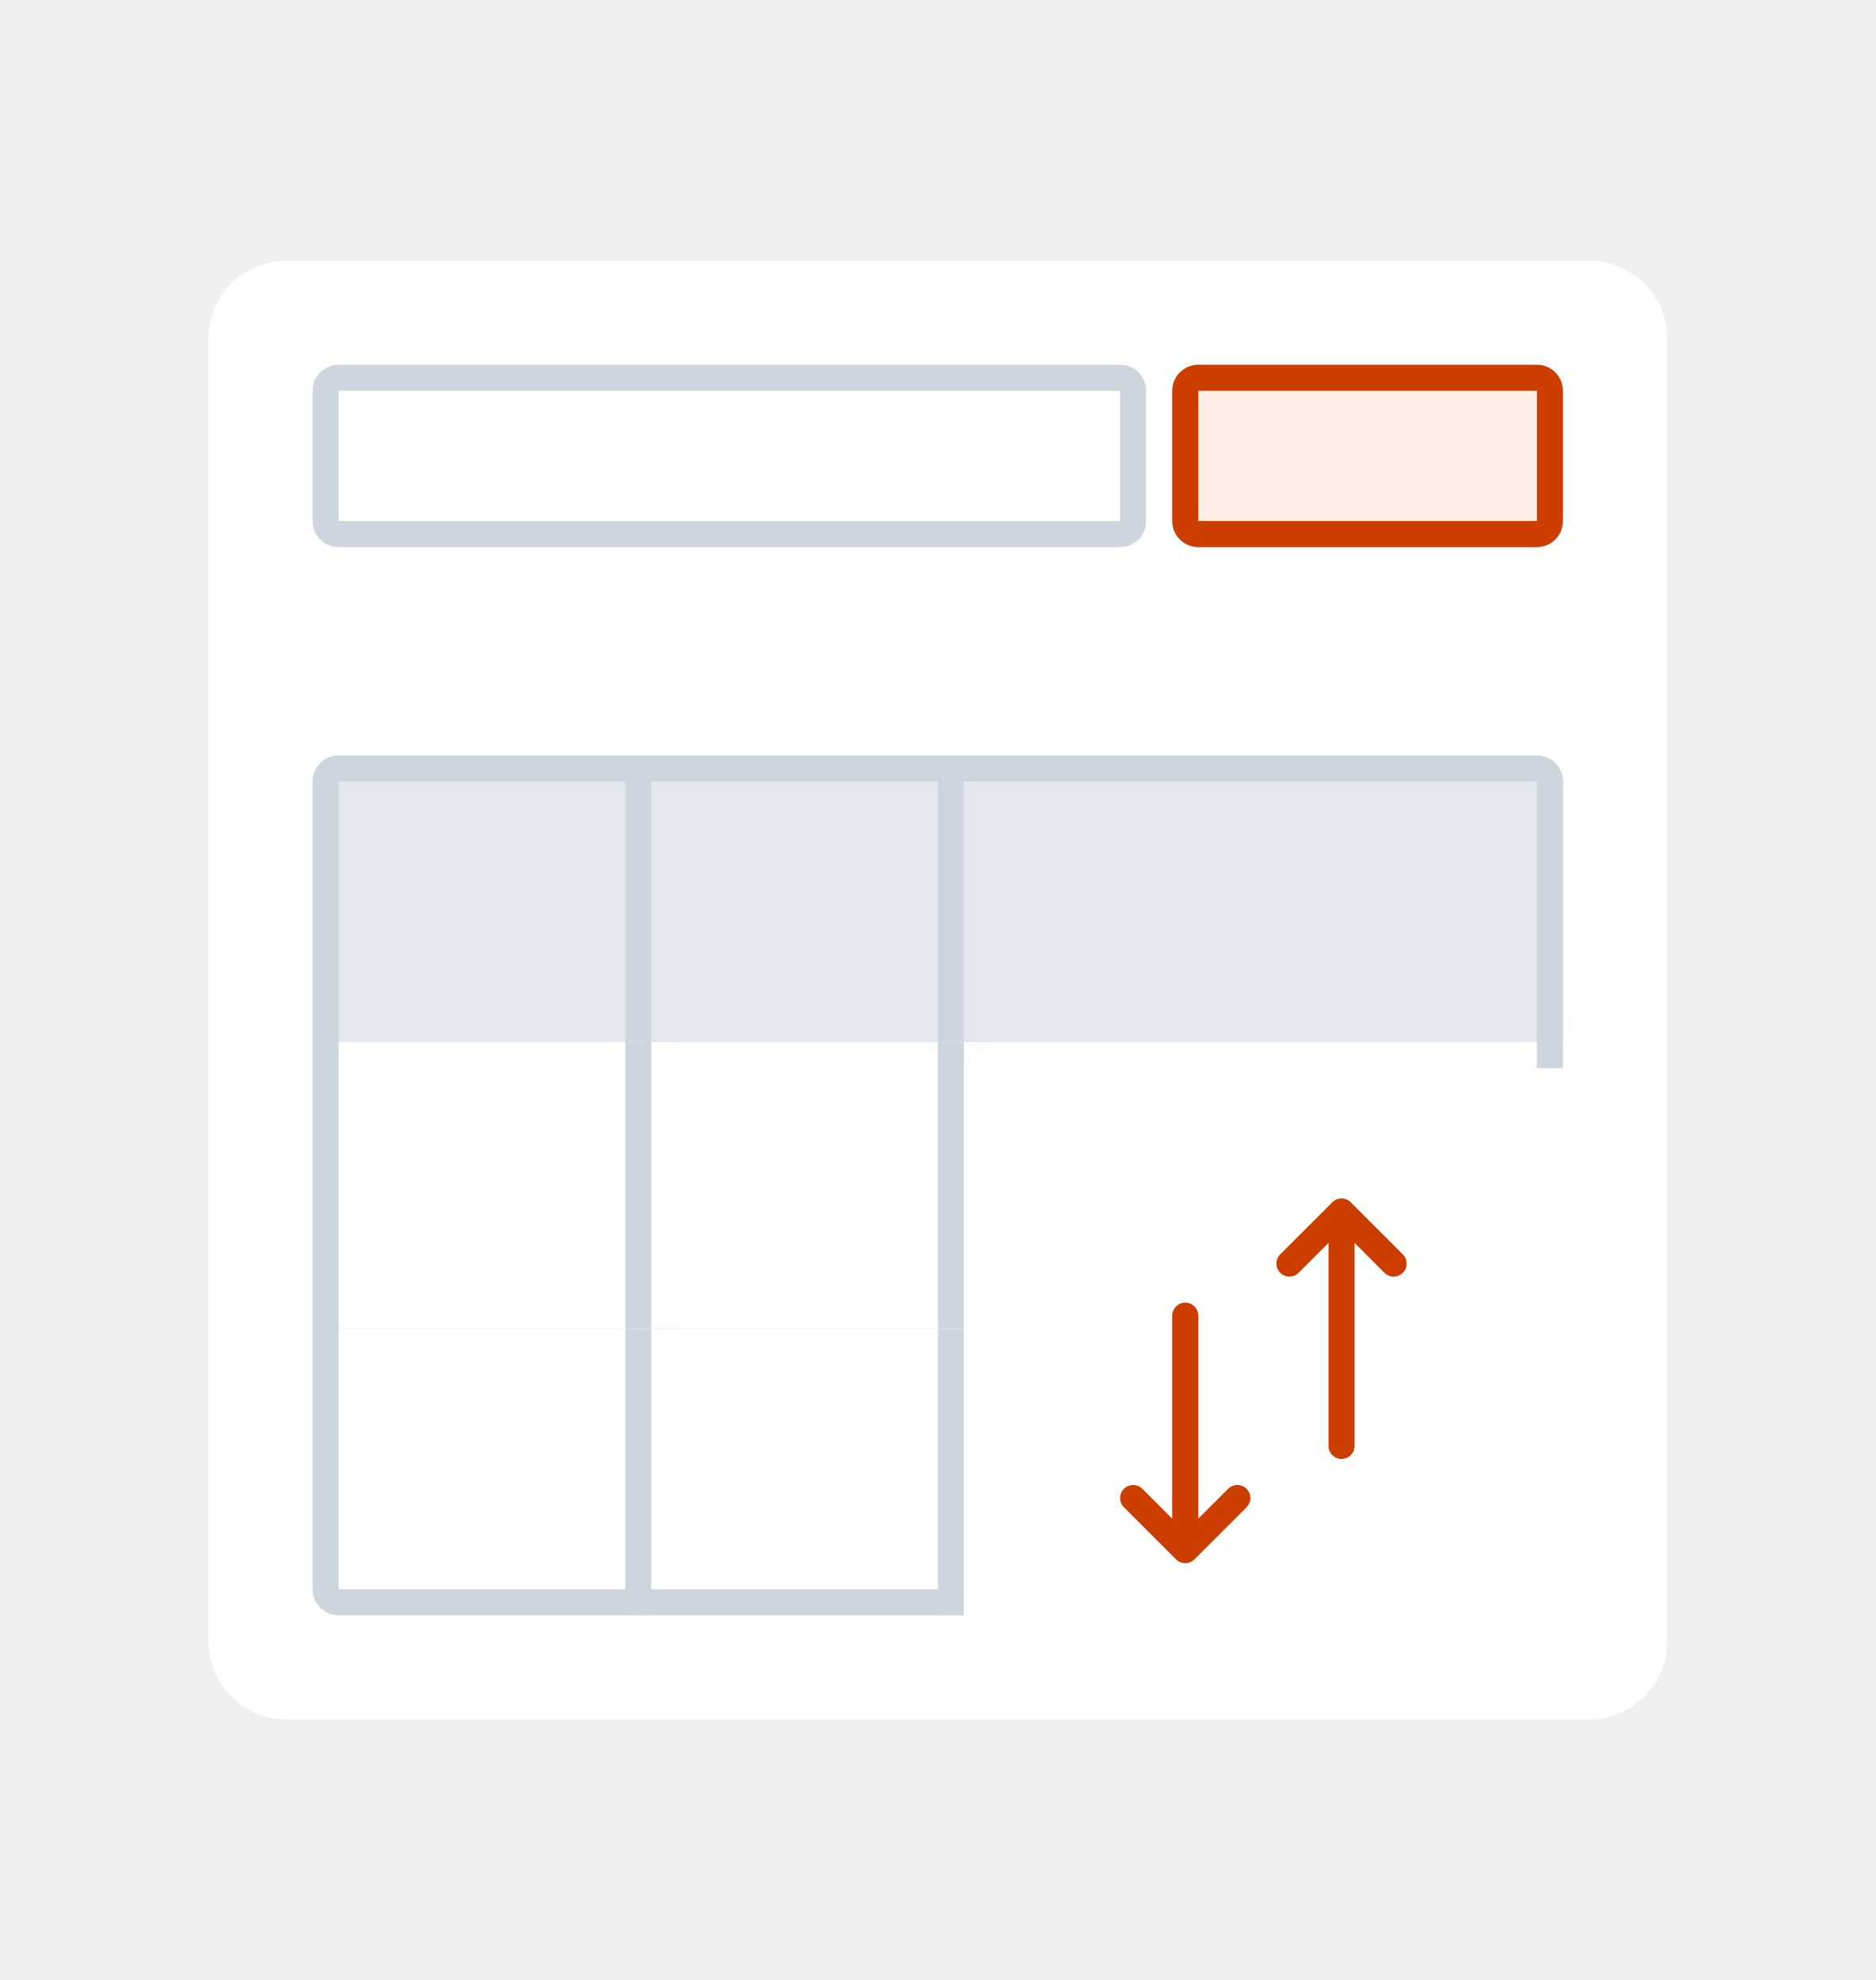
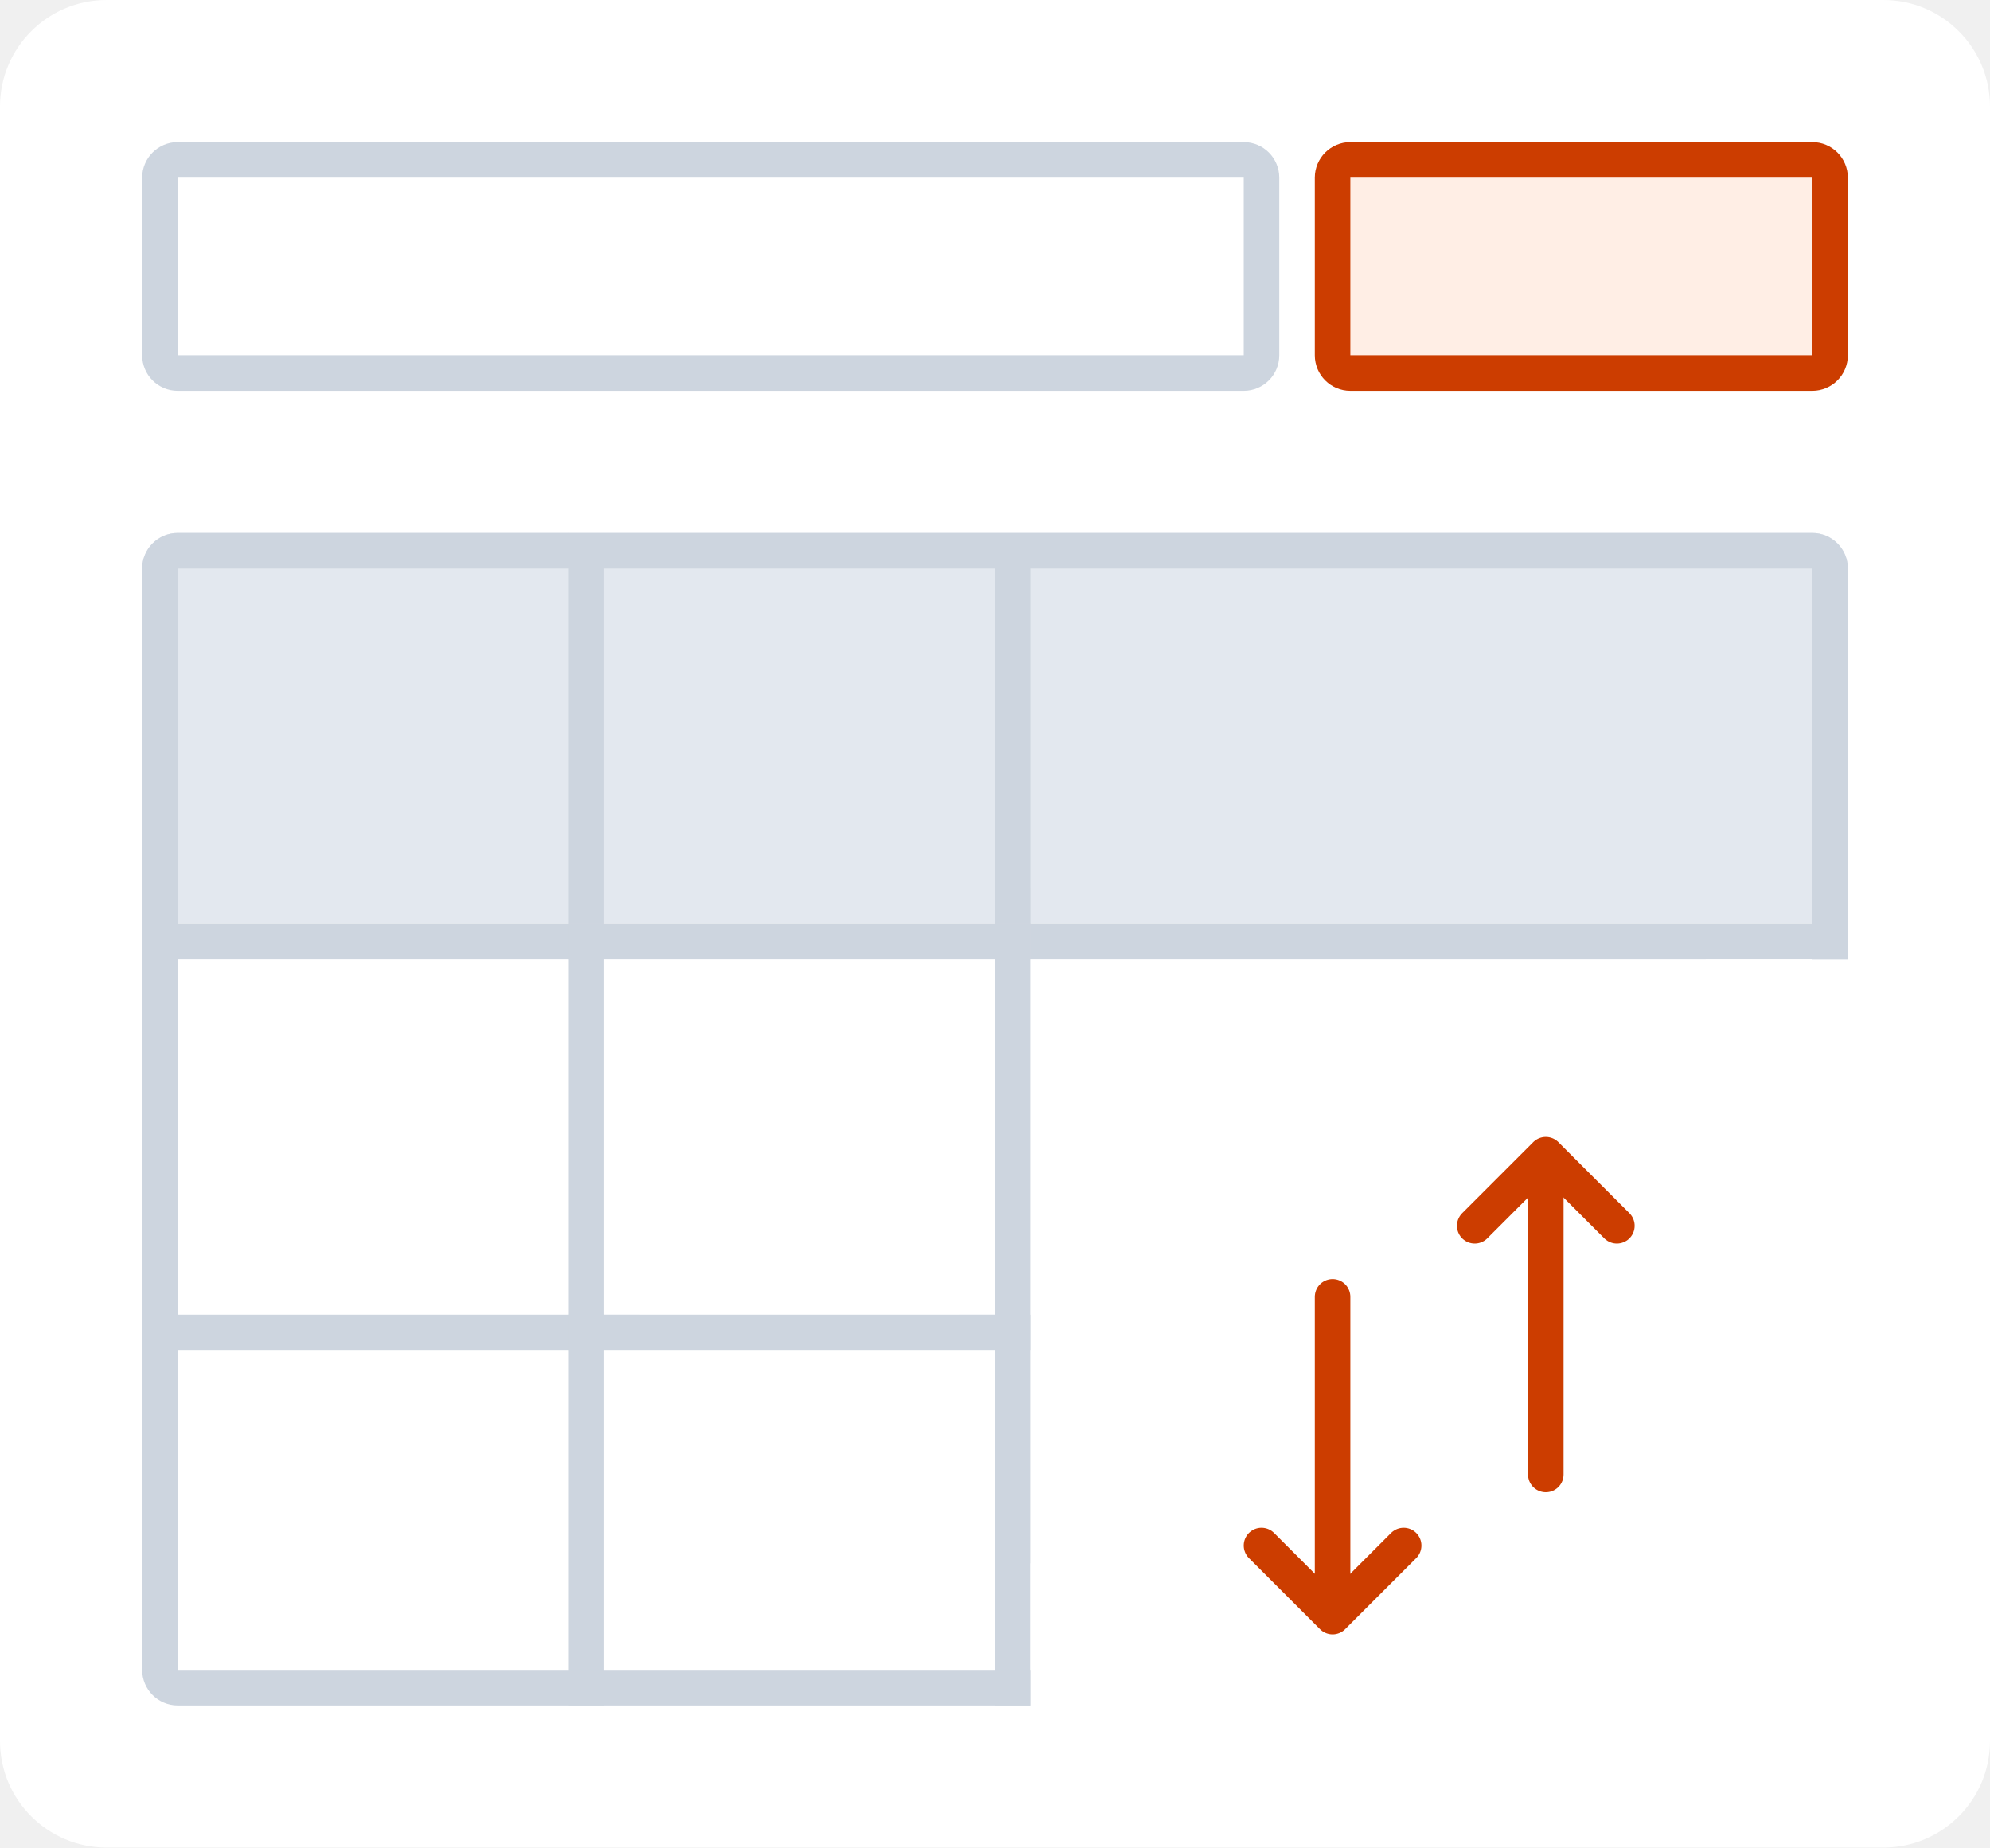
- <svg xmlns="http://www.w3.org/2000/svg" width="72" height="76" viewBox="0 0 72 76" fill="none">
-   <rect x="8" y="10" width="56" height="56" rx="3" fill="white" />
-   <rect x="12.5" y="14.5" width="31" height="6" rx="0.5" fill="white" stroke="#CDD5DF" />
-   <rect x="45.5" y="14.5" width="14" height="6" rx="0.5" fill="#FFEEE5" stroke="#CC3D00" />
-   <g clip-path="url(#clip0_9927_60382)">
-     <mask id="path-6-outside-1_9927_60382" maskUnits="userSpaceOnUse" x="11" y="29" width="14" height="12" fill="black">
-       <rect fill="white" x="11" y="29" width="14" height="12" />
-       <path d="M12 29H25V40H12V29Z" />
+ <svg xmlns="http://www.w3.org/2000/svg" width="56" height="52" viewBox="0 0 56 52" fill="none">
+   <rect width="56" height="52" rx="3" fill="white" />
+   <rect x="4.5" y="4.5" width="31" height="6" rx="0.5" fill="white" stroke="#CDD5DF" />
+   <rect x="37.5" y="4.5" width="14" height="6" rx="0.5" fill="#FFEEE5" stroke="#CC3D00" />
+   <g clip-path="url(#clip0_9998_66109)">
+     <mask id="path-6-outside-1_9998_66109" maskUnits="userSpaceOnUse" x="3" y="15" width="14" height="12" fill="black">
+       <rect fill="white" x="3" y="15" width="14" height="12" />
+       <path d="M4 15H17V26H4V15Z" />
    </mask>
-     <path d="M12 29H25V40H12V29Z" fill="#E3E8EF" />
-     <path d="M12 40H11V41H12V40ZM25 39H12V41H25V39ZM13 40V29H11V40H13Z" fill="#CDD5DF" mask="url(#path-6-outside-1_9927_60382)" />
-     <mask id="path-8-outside-2_9927_60382" maskUnits="userSpaceOnUse" x="24" y="29" width="13" height="12" fill="black">
-       <rect fill="white" x="24" y="29" width="13" height="12" />
-       <path d="M25 29H37V40H25V29Z" />
+     <path d="M4 15H17V26H4V15Z" fill="#E3E8EF" />
+     <path d="M4 26H3V27H4V26ZM17 25H4V27H17V25ZM5 26V15H3V26H5Z" fill="#CDD5DF" mask="url(#path-6-outside-1_9998_66109)" />
+     <mask id="path-8-outside-2_9998_66109" maskUnits="userSpaceOnUse" x="16" y="15" width="13" height="12" fill="black">
+       <rect fill="white" x="16" y="15" width="13" height="12" />
+       <path d="M17 15H29V26H17V15Z" />
    </mask>
-     <path d="M25 29H37V40H25V29Z" fill="#E3E8EF" />
-     <path d="M25 40H24V41H25V40ZM37 39H25V41H37V39ZM26 40V29H24V40H26Z" fill="#CDD5DF" mask="url(#path-8-outside-2_9927_60382)" />
-     <mask id="path-10-outside-3_9927_60382" maskUnits="userSpaceOnUse" x="36" y="29" width="24" height="12" fill="black">
-       <rect fill="white" x="36" y="29" width="24" height="12" />
-       <path d="M37 29H60V40H37V29Z" />
+     <path d="M17 15H29V26H17V15Z" fill="#E3E8EF" />
+     <path d="M17 26H16V27H17V26ZM29 25H17V27H29V25ZM18 26V15H16V26H18Z" fill="#CDD5DF" mask="url(#path-8-outside-2_9998_66109)" />
+     <mask id="path-10-outside-3_9998_66109" maskUnits="userSpaceOnUse" x="28" y="15" width="24" height="12" fill="black">
+       <rect fill="white" x="28" y="15" width="24" height="12" />
+       <path d="M29 15H52V26H29V15Z" />
    </mask>
-     <path d="M37 29H60V40H37V29Z" fill="#E3E8EF" />
-     <path d="M37 40H36V41H37V40ZM60 39H37V41H60V39ZM38 40V29H36V40H38Z" fill="#CDD5DF" mask="url(#path-10-outside-3_9927_60382)" />
-     <mask id="path-12-outside-4_9927_60382" maskUnits="userSpaceOnUse" x="11" y="40" width="14" height="12" fill="black">
-       <rect fill="white" x="11" y="40" width="14" height="12" />
-       <path d="M12 40H25V51H12V40Z" />
+     <path d="M29 15H52V26H29V15Z" fill="#E3E8EF" />
+     <path d="M29 26H28V27H29V26ZM52 25H29V27H52V25ZM30 26V15H28V26H30Z" fill="#CDD5DF" mask="url(#path-10-outside-3_9998_66109)" />
+     <mask id="path-12-outside-4_9998_66109" maskUnits="userSpaceOnUse" x="3" y="26" width="14" height="12" fill="black">
+       <rect fill="white" x="3" y="26" width="14" height="12" />
+       <path d="M4 26H17V37H4V26Z" />
    </mask>
-     <path d="M12 40H25V51H12V40Z" fill="white" />
-     <path d="M12 51H11V52H12V51ZM25 50H12V52H25V50ZM13 51V40H11V51H13Z" fill="#CDD5DF" mask="url(#path-12-outside-4_9927_60382)" />
-     <mask id="path-14-outside-5_9927_60382" maskUnits="userSpaceOnUse" x="24" y="40" width="13" height="12" fill="black">
-       <rect fill="white" x="24" y="40" width="13" height="12" />
-       <path d="M25 40H37V51H25V40Z" />
+     <path d="M4 37H3V38H4V37ZM17 36H4V38H17V36ZM5 37V26H3V37H5Z" fill="#CDD5DF" mask="url(#path-12-outside-4_9998_66109)" />
+     <mask id="path-14-outside-5_9998_66109" maskUnits="userSpaceOnUse" x="16" y="26" width="13" height="12" fill="black">
+       <rect fill="white" x="16" y="26" width="13" height="12" />
+       <path d="M17 26H28V37H17V26Z" />
    </mask>
-     <path d="M25 40H37V51H25V40Z" fill="white" />
-     <path d="M25 51H24V52H25V51ZM37 50H25V52H37V50ZM26 51V40H24V51H26Z" fill="#CDD5DF" mask="url(#path-14-outside-5_9927_60382)" />
-     <mask id="path-16-outside-6_9927_60382" maskUnits="userSpaceOnUse" x="36" y="40" width="24" height="12" fill="black">
-       <rect fill="white" x="36" y="40" width="24" height="12" />
-       <path d="M37 40H60V51H37V40Z" />
+     <path d="M28 37V38H29V37H28ZM17 37H16V38H17V37ZM27 26V37H29V26H27ZM28 36H17V38H28V36ZM18 37V26H16V37H18Z" fill="#CDD5DF" mask="url(#path-14-outside-5_9998_66109)" />
+     <mask id="path-16-outside-6_9998_66109" maskUnits="userSpaceOnUse" x="3" y="37" width="14" height="12" fill="black">
+       <rect fill="white" x="3" y="37" width="14" height="12" />
+       <path d="M4 37H17V48H4V37Z" />
    </mask>
-     <path d="M37 40H60V51H37V40Z" fill="white" />
-     <path d="M37 51H36V52H37V51ZM60 50H37V52H60V50ZM38 51V40H36V51H38Z" fill="#CDD5DF" mask="url(#path-16-outside-6_9927_60382)" />
-     <mask id="path-18-outside-7_9927_60382" maskUnits="userSpaceOnUse" x="11" y="51" width="14" height="12" fill="black">
-       <rect fill="white" x="11" y="51" width="14" height="12" />
-       <path d="M12 51H25V62H12V51Z" />
+     <path d="M4 48H3V49H4V48ZM17 47H4V49H17V47ZM5 48V37H3V48H5Z" fill="#CDD5DF" mask="url(#path-16-outside-6_9998_66109)" />
+     <mask id="path-18-outside-7_9998_66109" maskUnits="userSpaceOnUse" x="16" y="37" width="13" height="12" fill="black">
+       <rect fill="white" x="16" y="37" width="13" height="12" />
+       <path d="M17 37H28V48H17V37Z" />
    </mask>
-     <path d="M12 51H25V62H12V51Z" fill="white" />
-     <path d="M12 62H11V63H12V62ZM25 61H12V63H25V61ZM13 62V51H11V62H13Z" fill="#CDD5DF" mask="url(#path-18-outside-7_9927_60382)" />
-     <mask id="path-20-outside-8_9927_60382" maskUnits="userSpaceOnUse" x="24" y="51" width="13" height="12" fill="black">
-       <rect fill="white" x="24" y="51" width="13" height="12" />
-       <path d="M25 51H37V62H25V51Z" />
-     </mask>
-     <path d="M25 51H37V62H25V51Z" fill="white" />
-     <path d="M25 62H24V63H25V62ZM37 61H25V63H37V61ZM26 62V51H24V62H26Z" fill="#CDD5DF" mask="url(#path-20-outside-8_9927_60382)" />
-     <mask id="path-22-outside-9_9927_60382" maskUnits="userSpaceOnUse" x="36" y="51" width="24" height="12" fill="black">
-       <rect fill="white" x="36" y="51" width="24" height="12" />
-       <path d="M37 51H60V62H37V51Z" />
-     </mask>
-     <path d="M37 51H60V62H37V51Z" fill="white" />
-     <path d="M37 62H36V63H37V62ZM60 61H37V63H60V61ZM38 62V51H36V62H38Z" fill="#CDD5DF" mask="url(#path-22-outside-9_9927_60382)" />
+     <path d="M28 48V49H29V48H28ZM17 48H16V49H17V48ZM27 37V48H29V37H27ZM28 47H17V49H28V47ZM18 48V37H16V48H18Z" fill="#CDD5DF" mask="url(#path-18-outside-7_9998_66109)" />
  </g>
-   <rect x="12.5" y="29.5" width="47" height="32" rx="0.5" stroke="#CDD5DF" />
-   <rect width="24" height="24" transform="translate(37 41)" fill="white" />
-   <path d="M45.5 59V50.5" stroke="#CC3D00" stroke-linecap="round" />
-   <path d="M43.5 57.5L45.5 59.5L47.5 57.5" stroke="#CC3D00" stroke-linecap="round" stroke-linejoin="round" />
-   <path d="M51.5 55.5V47" stroke="#CC3D00" stroke-linecap="round" />
-   <path d="M49.5 48.5L51.5 46.5L53.5 48.5" stroke="#CC3D00" stroke-linecap="round" stroke-linejoin="round" />
+   <rect x="4.5" y="15.5" width="47" height="32" rx="0.5" stroke="#CDD5DF" />
+   <path d="M51 47V50H54V47H51ZM48 27V47H54V27H48ZM51 44H29V50H51V44Z" fill="white" mask="url(#path-20-outside-8_9998_66109)" />
+   <path d="M37.5 45V36.5" stroke="#CC3D00" stroke-linecap="round" />
+   <path d="M35.5 43.5L37.5 45.5L39.5 43.5" stroke="#CC3D00" stroke-linecap="round" stroke-linejoin="round" />
+   <path d="M43.5 41.5V33" stroke="#CC3D00" stroke-linecap="round" />
+   <path d="M41.5 34.5L43.5 32.5L45.5 34.5" stroke="#CC3D00" stroke-linecap="round" stroke-linejoin="round" />
  <defs>
-     <clipPath id="clip0_9927_60382">
-       <rect x="12" y="29" width="48" height="33" rx="1" fill="white" />
+     <clipPath id="clip0_9998_66109">
+       <rect x="4" y="15" width="48" height="33" rx="1" fill="white" />
    </clipPath>
  </defs>
</svg>
